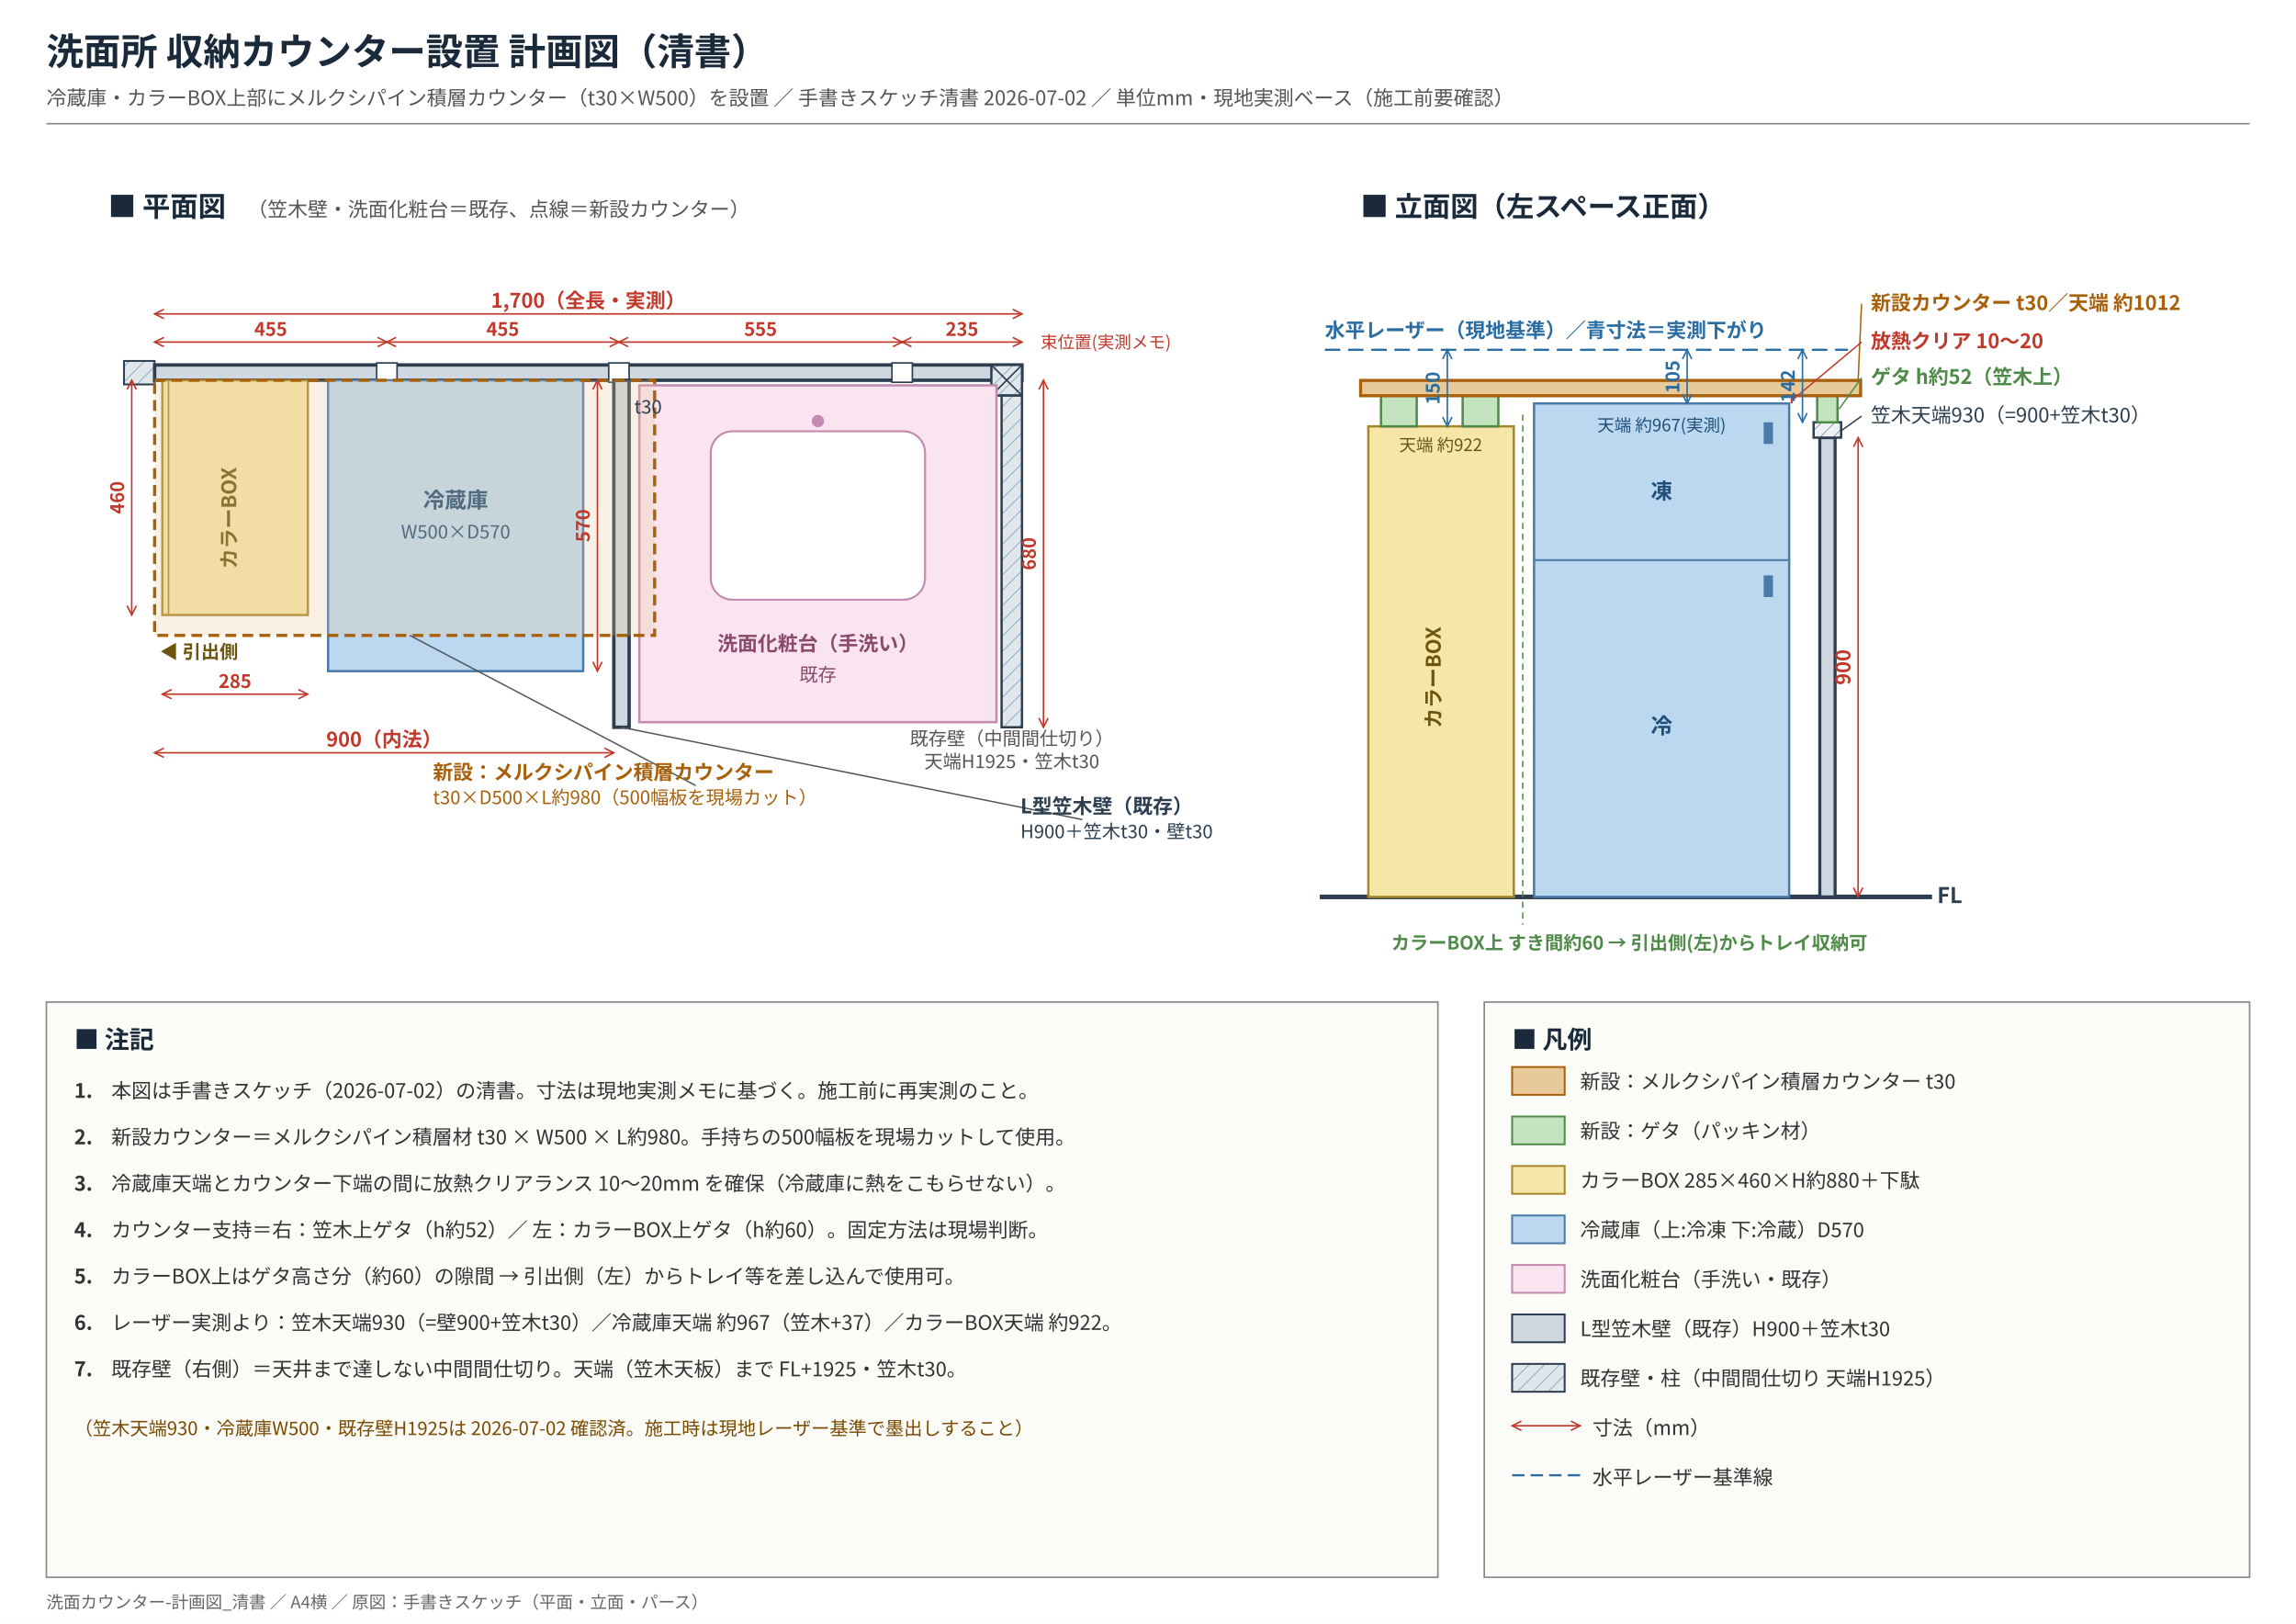
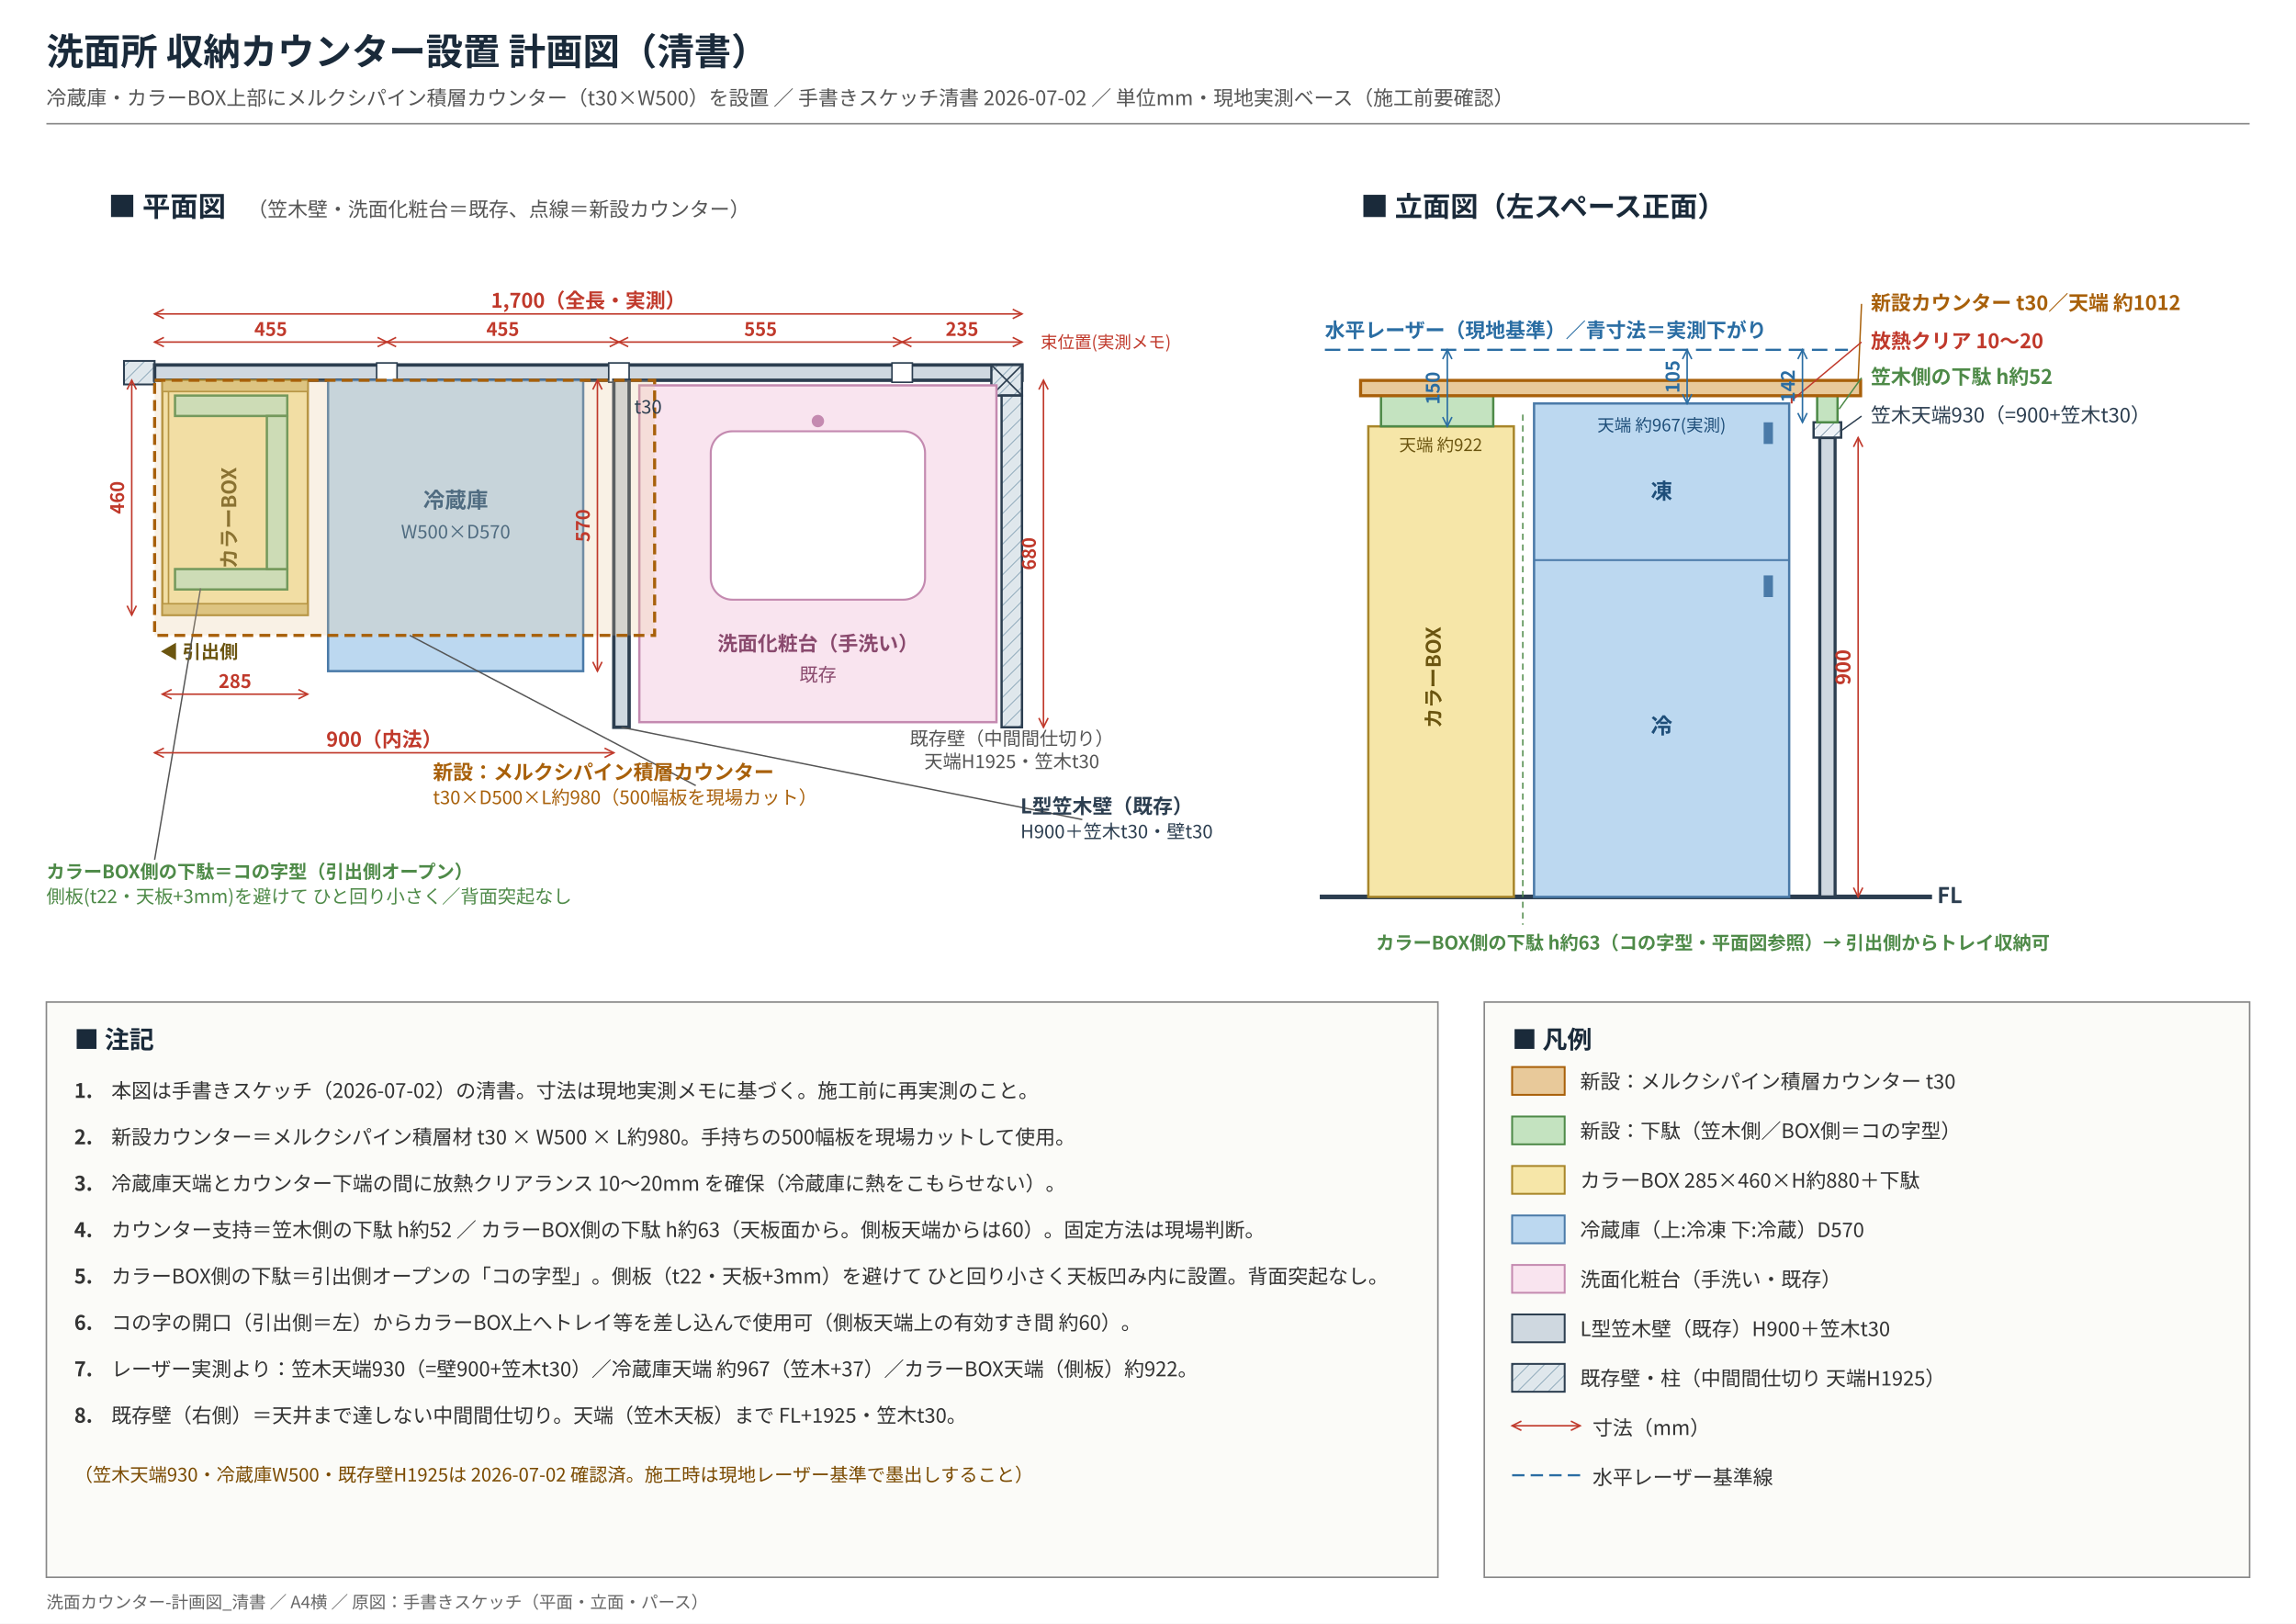
<svg xmlns="http://www.w3.org/2000/svg" viewBox="0 0 1485 1050" font-family="'Noto Sans CJK JP','Noto Sans JP',sans-serif">
  <defs>
    <marker id="dimS" markerWidth="10" markerHeight="10" refX="2" refY="5" orient="auto">
      <path d="M8,2 L2,5 L8,8" fill="none" stroke="#c0392b" stroke-width="1" />
    </marker>
    <marker id="dimE" markerWidth="10" markerHeight="10" refX="8" refY="5" orient="auto">
      <path d="M2,2 L8,5 L2,8" fill="none" stroke="#c0392b" stroke-width="1" />
    </marker>
    <marker id="dimSb" markerWidth="10" markerHeight="10" refX="2" refY="5" orient="auto">
      <path d="M8,2 L2,5 L8,8" fill="none" stroke="#2a6da3" stroke-width="1" />
    </marker>
    <marker id="dimEb" markerWidth="10" markerHeight="10" refX="8" refY="5" orient="auto">
      <path d="M2,2 L8,5 L2,8" fill="none" stroke="#2a6da3" stroke-width="1" />
    </marker>
    <pattern id="col" width="7" height="7" patternUnits="userSpaceOnUse" patternTransform="rotate(45)">
      <rect width="7" height="7" fill="#dfe7ec" />
      <line x1="0" y1="0" x2="0" y2="7" stroke="#9bb3c2" stroke-width="1.3" />
    </pattern>
    <pattern id="kasagi" width="6" height="6" patternUnits="userSpaceOnUse" patternTransform="rotate(45)">
      <rect width="6" height="6" fill="#eef2f6" />
      <line x1="0" y1="0" x2="0" y2="6" stroke="#7d94a6" stroke-width="1" />
    </pattern>
  </defs>
  <rect x="0" y="0" width="1485" height="1050" fill="#ffffff" />
  <text x="30.0" y="42.0" font-size="24" fill="#1a2a3a" text-anchor="start" font-weight="bold">洗面所 収納カウンター設置 計画図（清書）</text>
  <text x="30.0" y="68.0" font-size="13" fill="#555" text-anchor="start">冷蔵庫・カラーBOX上部にメルクシパイン積層カウンター（t30×W500）を設置 ／ 手書きスケッチ清書 2026-07-02 ／ 単位mm・現地実測ベース（施工前要確認）</text>
  <line x1="30" y1="80" x2="1455" y2="80" stroke="#888" stroke-width="1" />
  <text x="70.0" y="140.0" font-size="18" fill="#1a2a3a" text-anchor="start" font-weight="bold">■ 平面図</text>
  <text x="160.0" y="140.0" font-size="13" fill="#555" text-anchor="start">（笠木壁・洗面化粧台＝既存、点線＝新設カウンター）</text>
  <rect x="80.2" y="233.4" width="19.8" height="15.2" fill="url(#col)" stroke="#2c3e50" stroke-width="1.2" />
  <rect x="100.0" y="236.0" width="561.0" height="9.9" fill="#cfd8e0" stroke="#2c3e50" stroke-width="2.2" />
  <rect x="243.6" y="234.7" width="13.2" height="12.5" fill="#ffffff" stroke="#2c3e50" stroke-width="1.0" />
  <rect x="393.7" y="234.7" width="13.2" height="12.5" fill="#ffffff" stroke="#2c3e50" stroke-width="1.0" />
  <rect x="576.9" y="234.7" width="13.2" height="12.5" fill="#ffffff" stroke="#2c3e50" stroke-width="1.0" />
  <rect x="397.0" y="245.9" width="9.9" height="224.4" fill="#cfd8e0" stroke="#2c3e50" stroke-width="2.2" />
  <rect x="641.2" y="236.0" width="19.8" height="19.8" fill="url(#col)" stroke="#2c3e50" stroke-width="1.5" />
  <line x1="641.2" y1="236.0" x2="661.0" y2="255.8" stroke="#2c3e50" stroke-width="1" />
  <line x1="661.0" y1="236.0" x2="641.2" y2="255.8" stroke="#2c3e50" stroke-width="1" />
  <rect x="647.8" y="255.8" width="13.2" height="214.5" fill="url(#col)" stroke="#2c3e50" stroke-width="1.5" />
  <text x="654.4" y="481.9" font-size="12" fill="#555" text-anchor="middle">既存壁（中間間仕切り）</text>
  <text x="654.4" y="496.7" font-size="12" fill="#555" text-anchor="middle">天端H1925・笠木t30</text>
  <rect x="105.0" y="245.9" width="94.1" height="151.8" fill="#f6e6a8" stroke="#a8862a" stroke-width="1.5" />
  <line x1="109.0" y1="245.9" x2="109.0" y2="397.7" stroke="#a8862a" stroke-width="1" />
+   <rect x="105.0" y="245.9" width="94.1" height="7.3" fill="#d9c37a" stroke="#a8862a" stroke-width="1.0" />
+   <rect x="105.0" y="390.4" width="94.1" height="7.3" fill="#d9c37a" stroke="#a8862a" stroke-width="1.0" />
  <text x="152.8" y="335.0" font-size="13" fill="#6b5510" text-anchor="middle" font-weight="bold" transform="rotate(-90 152.8 335.0)">カラーBOX</text>
+   <rect x="113.2" y="255.8" width="72.6" height="13.2" fill="#c4e3c0" stroke="#4e8a48" stroke-width="1.5" />
+   <rect x="113.2" y="368.0" width="72.6" height="13.2" fill="#c4e3c0" stroke="#4e8a48" stroke-width="1.5" />
+   <rect x="172.6" y="269.0" width="13.2" height="99.0" fill="#c4e3c0" stroke="#4e8a48" stroke-width="1.5" />
  <text x="103.3" y="425.8" font-size="12" fill="#6b5510" text-anchor="start" font-weight="bold">◀ 引出側</text>
+   <line x1="100.0" y1="556.0" x2="129.7" y2="380.5" stroke="#555" stroke-width="0.9" />
+   <text x="30.0" y="568.0" font-size="12" fill="#4e8a48" text-anchor="start" font-weight="bold">カラーBOX側の下駄＝コの字型（引出側オープン）</text>
+   <text x="30.0" y="584.0" font-size="12" fill="#4e8a48" text-anchor="start">側板(t22・天板+3mm)を避けて ひと回り小さく／背面突起なし</text>
  <rect x="212.2" y="245.9" width="165.0" height="188.1" fill="#bcd8f0" stroke="#4a7aa8" stroke-width="1.5" />
  <text x="294.7" y="328.4" font-size="14" fill="#1e4e79" text-anchor="middle" font-weight="bold">冷蔵庫</text>
  <text x="294.7" y="348.2" font-size="12" fill="#1e4e79" text-anchor="middle">W500×D570</text>
  <rect x="413.5" y="249.2" width="231.0" height="217.8" fill="#f9e4ef" stroke="#c48ab0" stroke-width="1.5" />
  <rect x="459.7" y="278.9" width="138.6" height="108.9" rx="14" fill="#ffffff" stroke="#c48ab0" stroke-width="1.3" />
  <circle cx="529.0" cy="272.3" r="4" fill="#c48ab0" />
  <text x="529.0" y="420.8" font-size="13" fill="#8a4a6e" text-anchor="middle" font-weight="bold">洗面化粧台（手洗い）</text>
  <text x="529.0" y="440.6" font-size="12" fill="#8a4a6e" text-anchor="middle">既存</text>
  <rect x="100.0" y="245.9" width="323.4" height="165.0" fill="#e8c99a" stroke="#a8600a" stroke-width="2.0" stroke-dasharray="7 4" fill-opacity="0.25" />
  <line x1="265.0" y1="410.9" x2="450.0" y2="508.0" stroke="#555" stroke-width="0.9" />
  <text x="280.0" y="504.0" font-size="13" fill="#a8600a" text-anchor="start" font-weight="bold">新設：メルクシパイン積層カウンター</text>
  <text x="280.0" y="520.0" font-size="12" fill="#a8600a" text-anchor="start">t30×D500×L約980（500幅板を現場カット）</text>
  <line x1="401.9" y1="470.3" x2="700.0" y2="530.0" stroke="#555" stroke-width="0.9" />
  <text x="660.0" y="526.0" font-size="13" fill="#2c3e50" text-anchor="start" font-weight="bold">L型笠木壁（既存）</text>
  <text x="660.0" y="542.0" font-size="12" fill="#2c3e50" text-anchor="start">H900＋笠木t30・壁t30</text>
  <text x="410.2" y="267.4" font-size="12" fill="#2c3e50" text-anchor="start">t30</text>
  <line x1="100.0" y1="203.0" x2="661.0" y2="203.0" stroke="#c0392b" stroke-width="1" marker-start="url(#dimS)" marker-end="url(#dimE)" />
  <text x="380.5" y="199.0" font-size="13" fill="#c0392b" text-anchor="middle" font-weight="bold">1,700（全長・実測）</text>
  <line x1="100.0" y1="221.2" x2="250.2" y2="221.2" stroke="#c0392b" stroke-width="1" marker-start="url(#dimS)" marker-end="url(#dimE)" />
  <text x="175.1" y="217.2" font-size="12" fill="#c0392b" text-anchor="middle" font-weight="bold">455</text>
  <line x1="250.2" y1="221.2" x2="400.3" y2="221.2" stroke="#c0392b" stroke-width="1" marker-start="url(#dimS)" marker-end="url(#dimE)" />
  <text x="325.2" y="217.2" font-size="12" fill="#c0392b" text-anchor="middle" font-weight="bold">455</text>
  <line x1="400.3" y1="221.2" x2="583.5" y2="221.2" stroke="#c0392b" stroke-width="1" marker-start="url(#dimS)" marker-end="url(#dimE)" />
  <text x="491.9" y="217.2" font-size="12" fill="#c0392b" text-anchor="middle" font-weight="bold">555</text>
  <line x1="583.5" y1="221.2" x2="661.0" y2="221.2" stroke="#c0392b" stroke-width="1" marker-start="url(#dimS)" marker-end="url(#dimE)" />
  <text x="622.2" y="217.2" font-size="12" fill="#c0392b" text-anchor="middle" font-weight="bold">235</text>
  <text x="673.0" y="225.2" font-size="11" fill="#c0392b" text-anchor="start">束位置(実測メモ)</text>
  <line x1="100.0" y1="486.8" x2="397.0" y2="486.8" stroke="#c0392b" stroke-width="1" marker-start="url(#dimS)" marker-end="url(#dimE)" />
  <text x="248.5" y="482.8" font-size="13" fill="#c0392b" text-anchor="middle" font-weight="bold">900（内法）</text>
  <line x1="105.0" y1="448.9" x2="199.0" y2="448.9" stroke="#c0392b" stroke-width="1" marker-start="url(#dimS)" marker-end="url(#dimE)" />
  <text x="152.0" y="444.9" font-size="12" fill="#c0392b" text-anchor="middle" font-weight="bold">285</text>
  <line x1="85.2" y1="245.9" x2="85.2" y2="397.7" stroke="#c0392b" stroke-width="1" marker-start="url(#dimS)" marker-end="url(#dimE)" />
  <text x="80.2" y="321.8" font-size="12" fill="#c0392b" text-anchor="middle" font-weight="bold" transform="rotate(-90 80.2 321.8)">460</text>
  <line x1="386.4" y1="245.9" x2="386.4" y2="434.0" stroke="#c0392b" stroke-width="1" marker-start="url(#dimS)" marker-end="url(#dimE)" />
  <text x="381.4" y="339.9" font-size="12" fill="#c0392b" text-anchor="middle" font-weight="bold" transform="rotate(-90 381.4 339.9)">570</text>
  <line x1="674.9" y1="245.9" x2="674.9" y2="470.3" stroke="#c0392b" stroke-width="1" marker-start="url(#dimS)" marker-end="url(#dimE)" />
  <text x="669.9" y="358.1" font-size="12" fill="#c0392b" text-anchor="middle" font-weight="bold" transform="rotate(-90 669.9 358.1)">680</text>
  <text x="880.0" y="140.0" font-size="18" fill="#1a2a3a" text-anchor="start" font-weight="bold">■ 立面図（左スペース正面）</text>
  <line x1="853.6" y1="580.0" x2="1249.6" y2="580.0" stroke="#2c3e50" stroke-width="3" />
  <text x="1252.9" y="584.0" font-size="14" fill="#2c3e50" text-anchor="start" font-weight="bold">FL</text>
  <rect x="885.0" y="275.7" width="94.1" height="304.3" fill="#f6e6a8" stroke="#a8862a" stroke-width="1.5" />
  <text x="931.8" y="438.1" font-size="13" fill="#6b5510" text-anchor="middle" font-weight="bold" transform="rotate(-90 931.8 438.1)">カラーBOX</text>
  <text x="931.8" y="291.7" font-size="11" fill="#6b5510" text-anchor="middle">天端 約922</text>
  <rect x="992.2" y="260.9" width="165.0" height="319.1" fill="#bcd8f0" stroke="#4a7aa8" stroke-width="1.5" />
  <line x1="992.2" y1="362.2" x2="1157.2" y2="362.2" stroke="#4a7aa8" stroke-width="1.2" />
  <text x="1074.7" y="278.9" font-size="11" fill="#1e4e79" text-anchor="middle">天端 約967(実測)</text>
  <text x="1074.7" y="322.6" font-size="14" fill="#1e4e79" text-anchor="middle" font-weight="bold">凍</text>
  <text x="1074.7" y="474.4" font-size="14" fill="#1e4e79" text-anchor="middle" font-weight="bold">冷</text>
  <rect x="1140.7" y="372.1" width="6" height="14" fill="#4a7aa8" />
  <rect x="1140.7" y="273.1" width="6" height="14" fill="#4a7aa8" />
  <rect x="1177.0" y="283.0" width="9.9" height="297.0" fill="#cfd8e0" stroke="#2c3e50" stroke-width="2.0" />
  <rect x="1173.0" y="273.1" width="17.8" height="9.9" fill="url(#kasagi)" stroke="#2c3e50" stroke-width="1.5" />
  <rect x="1175.3" y="255.9" width="13.2" height="17.2" fill="#c4e3c0" stroke="#4e8a48" stroke-width="1.5" />
-   <rect x="893.2" y="255.9" width="23.1" height="19.8" fill="#c4e3c0" stroke="#4e8a48" stroke-width="1.5" />
-   <rect x="946.0" y="255.9" width="23.1" height="19.8" fill="#c4e3c0" stroke="#4e8a48" stroke-width="1.5" />
+   <rect x="893.2" y="255.9" width="72.6" height="19.8" fill="#c4e3c0" stroke="#4e8a48" stroke-width="1.5" />
  <rect x="880.0" y="246.0" width="323.4" height="9.9" fill="#e8c99a" stroke="#a8600a" stroke-width="2.0" />
  <line x1="1158.8" y1="260.9" x2="1158.8" y2="255.9" stroke="#c0392b" stroke-width="1.2" />
  <line x1="1204.0" y1="196.5" x2="1201.8" y2="246.0" stroke="#a8600a" stroke-width="0.9" />
  <text x="1210.0" y="200.5" font-size="13" fill="#a8600a" text-anchor="start" font-weight="bold">新設カウンター t30／天端 約1012</text>
  <line x1="1204.0" y1="221.2" x2="1159.8" y2="258.2" stroke="#c0392b" stroke-width="0.9" />
  <text x="1210.0" y="225.2" font-size="13" fill="#c0392b" text-anchor="start" font-weight="bold">放熱クリア 10〜20</text>
  <line x1="1204.0" y1="244.3" x2="1189.5" y2="264.5" stroke="#4e8a48" stroke-width="0.9" />
-   <text x="1210.0" y="248.3" font-size="13" fill="#4e8a48" text-anchor="start" font-weight="bold">ゲタ h約52（笠木上）</text>
+   <text x="1210.0" y="248.3" font-size="13" fill="#4e8a48" text-anchor="start" font-weight="bold">笠木側の下駄 h約52</text>
  <line x1="1204.0" y1="269.1" x2="1191.5" y2="278.1" stroke="#2c3e50" stroke-width="0.9" />
  <text x="1210.0" y="273.1" font-size="13" fill="#2c3e50" text-anchor="start">笠木天端930（=900+笠木t30）</text>
  <line x1="856.9" y1="226.2" x2="1195.2" y2="226.2" stroke="#2a6da3" stroke-width="1.4" stroke-dasharray="10 5" />
  <text x="856.9" y="218.2" font-size="13" fill="#2a6da3" text-anchor="start" font-weight="bold">水平レーザー（現地基準）／青寸法＝実測下がり</text>
  <line x1="936.1" y1="226.2" x2="936.1" y2="275.7" stroke="#2a6da3" stroke-width="1" marker-start="url(#dimSb)" marker-end="url(#dimEb)" />
  <text x="931.1" y="251.0" font-size="12" fill="#2a6da3" text-anchor="middle" font-weight="bold" transform="rotate(-90 931.1 251.0)">150</text>
  <line x1="1091.2" y1="226.2" x2="1091.2" y2="260.9" stroke="#2a6da3" stroke-width="1" marker-start="url(#dimSb)" marker-end="url(#dimEb)" />
  <text x="1086.2" y="243.6" font-size="12" fill="#2a6da3" text-anchor="middle" font-weight="bold" transform="rotate(-90 1086.2 243.6)">105</text>
  <line x1="1165.8" y1="226.2" x2="1165.8" y2="273.1" stroke="#2a6da3" stroke-width="1" marker-start="url(#dimSb)" marker-end="url(#dimEb)" />
  <text x="1160.8" y="249.7" font-size="12" fill="#2a6da3" text-anchor="middle" font-weight="bold" transform="rotate(-90 1160.8 249.7)">142</text>
  <line x1="1201.8" y1="283.0" x2="1201.8" y2="580.0" stroke="#c0392b" stroke-width="1" marker-start="url(#dimS)" marker-end="url(#dimE)" />
  <text x="1196.8" y="431.5" font-size="13" fill="#c0392b" text-anchor="middle" font-weight="bold" transform="rotate(-90 1196.8 431.5)">900</text>
  <path d="M 984.9,268.1 L 984.9,598.0" stroke="#4e8a48" stroke-width="0.9" stroke-dasharray="4 3" />
-   <text x="899.8" y="614.0" font-size="12" fill="#4e8a48" text-anchor="start" font-weight="bold">カラーBOX上 すき間約60 → 引出側(左)からトレイ収納可</text>
+   <text x="889.9" y="614.0" font-size="12" fill="#4e8a48" text-anchor="start" font-weight="bold">カラーBOX側の下駄 h約63（コの字型・平面図参照）→ 引出側からトレイ収納可</text>
  <rect x="30" y="648" width="900" height="372" fill="#fbfbf8" stroke="#888" stroke-width="1" />
  <text x="48.0" y="678.0" font-size="16" fill="#1a2a3a" text-anchor="start" font-weight="bold">■ 注記</text>
  <text x="48.0" y="710.0" font-size="13" fill="#333" text-anchor="start" font-weight="bold">1.</text>
  <text x="72.0" y="710.0" font-size="13" fill="#333" text-anchor="start">本図は手書きスケッチ（2026-07-02）の清書。寸法は現地実測メモに基づく。施工前に再実測のこと。</text>
  <text x="48.0" y="740.0" font-size="13" fill="#333" text-anchor="start" font-weight="bold">2.</text>
  <text x="72.0" y="740.0" font-size="13" fill="#333" text-anchor="start">新設カウンター＝メルクシパイン積層材 t30 × W500 × L約980。手持ちの500幅板を現場カットして使用。</text>
  <text x="48.0" y="770.0" font-size="13" fill="#333" text-anchor="start" font-weight="bold">3.</text>
  <text x="72.0" y="770.0" font-size="13" fill="#333" text-anchor="start">冷蔵庫天端とカウンター下端の間に放熱クリアランス 10〜20mm を確保（冷蔵庫に熱をこもらせない）。</text>
  <text x="48.0" y="800.0" font-size="13" fill="#333" text-anchor="start" font-weight="bold">4.</text>
-   <text x="72.0" y="800.0" font-size="13" fill="#333" text-anchor="start">カウンター支持＝右：笠木上ゲタ（h約52）／ 左：カラーBOX上ゲタ（h約60）。固定方法は現場判断。</text>
+   <text x="72.0" y="800.0" font-size="13" fill="#333" text-anchor="start">カウンター支持＝笠木側の下駄 h約52 ／ カラーBOX側の下駄 h約63（天板面から。側板天端からは60）。固定方法は現場判断。</text>
  <text x="48.0" y="830.0" font-size="13" fill="#333" text-anchor="start" font-weight="bold">5.</text>
-   <text x="72.0" y="830.0" font-size="13" fill="#333" text-anchor="start">カラーBOX上はゲタ高さ分（約60）の隙間 → 引出側（左）からトレイ等を差し込んで使用可。</text>
+   <text x="72.0" y="830.0" font-size="13" fill="#333" text-anchor="start">カラーBOX側の下駄＝引出側オープンの「コの字型」。側板（t22・天板+3mm）を避けて ひと回り小さく天板凹み内に設置。背面突起なし。</text>
  <text x="48.0" y="860.0" font-size="13" fill="#333" text-anchor="start" font-weight="bold">6.</text>
-   <text x="72.0" y="860.0" font-size="13" fill="#333" text-anchor="start">レーザー実測より：笠木天端930（=壁900+笠木t30）／冷蔵庫天端 約967（笠木+37）／カラーBOX天端 約922。</text>
+   <text x="72.0" y="860.0" font-size="13" fill="#333" text-anchor="start">コの字の開口（引出側＝左）からカラーBOX上へトレイ等を差し込んで使用可（側板天端上の有効すき間 約60）。</text>
  <text x="48.0" y="890.0" font-size="13" fill="#333" text-anchor="start" font-weight="bold">7.</text>
-   <text x="72.0" y="890.0" font-size="13" fill="#333" text-anchor="start">既存壁（右側）＝天井まで達しない中間間仕切り。天端（笠木天板）まで FL+1925・笠木t30。</text>
-   <text x="48.0" y="928.0" font-size="12" fill="#7a4a00" text-anchor="start">（笠木天端930・冷蔵庫W500・既存壁H1925は 2026-07-02 確認済。施工時は現地レーザー基準で墨出しすること）</text>
+   <text x="72.0" y="890.0" font-size="13" fill="#333" text-anchor="start">レーザー実測より：笠木天端930（=壁900+笠木t30）／冷蔵庫天端 約967（笠木+37）／カラーBOX天端（側板）約922。</text>
+   <text x="48.0" y="920.0" font-size="13" fill="#333" text-anchor="start" font-weight="bold">8.</text>
+   <text x="72.0" y="920.0" font-size="13" fill="#333" text-anchor="start">既存壁（右側）＝天井まで達しない中間間仕切り。天端（笠木天板）まで FL+1925・笠木t30。</text>
+   <text x="48.0" y="958.0" font-size="12" fill="#7a4a00" text-anchor="start">（笠木天端930・冷蔵庫W500・既存壁H1925は 2026-07-02 確認済。施工時は現地レーザー基準で墨出しすること）</text>
  <rect x="960" y="648" width="495" height="372" fill="#fbfbf8" stroke="#888" stroke-width="1" />
  <text x="978.0" y="678.0" font-size="16" fill="#1a2a3a" text-anchor="start" font-weight="bold">■ 凡例</text>
  <rect x="978.0" y="690.0" width="34.0" height="18.0" fill="#e8c99a" stroke="#a8600a" stroke-width="1.2" />
  <text x="1022.0" y="704.0" font-size="13" fill="#333" text-anchor="start">新設：メルクシパイン積層カウンター t30</text>
  <rect x="978.0" y="722.0" width="34.0" height="18.0" fill="#c4e3c0" stroke="#4e8a48" stroke-width="1.2" />
-   <text x="1022.0" y="736.0" font-size="13" fill="#333" text-anchor="start">新設：ゲタ（パッキン材）</text>
+   <text x="1022.0" y="736.0" font-size="13" fill="#333" text-anchor="start">新設：下駄（笠木側／BOX側＝コの字型）</text>
  <rect x="978.0" y="754.0" width="34.0" height="18.0" fill="#f6e6a8" stroke="#a8862a" stroke-width="1.2" />
  <text x="1022.0" y="768.0" font-size="13" fill="#333" text-anchor="start">カラーBOX 285×460×H約880＋下駄</text>
  <rect x="978.0" y="786.0" width="34.0" height="18.0" fill="#bcd8f0" stroke="#4a7aa8" stroke-width="1.2" />
  <text x="1022.0" y="800.0" font-size="13" fill="#333" text-anchor="start">冷蔵庫（上:冷凍 下:冷蔵）D570</text>
  <rect x="978.0" y="818.0" width="34.0" height="18.0" fill="#f9e4ef" stroke="#c48ab0" stroke-width="1.2" />
  <text x="1022.0" y="832.0" font-size="13" fill="#333" text-anchor="start">洗面化粧台（手洗い・既存）</text>
  <rect x="978.0" y="850.0" width="34.0" height="18.0" fill="#cfd8e0" stroke="#2c3e50" stroke-width="1.2" />
  <text x="1022.0" y="864.0" font-size="13" fill="#333" text-anchor="start">L型笠木壁（既存）H900＋笠木t30</text>
  <rect x="978.0" y="882.0" width="34.0" height="18.0" fill="url(#col)" stroke="#2c3e50" stroke-width="1.2" />
  <text x="1022.0" y="896.0" font-size="13" fill="#333" text-anchor="start">既存壁・柱（中間間仕切り 天端H1925）</text>
  <line x1="978" y1="922" x2="1022" y2="922" stroke="#c0392b" stroke-width="1" marker-start="url(#dimS)" marker-end="url(#dimE)" />
  <text x="1030.0" y="928.0" font-size="13" fill="#333" text-anchor="start">寸法（mm）</text>
  <line x1="978" y1="954" x2="1022" y2="954" stroke="#2a6da3" stroke-width="1.4" stroke-dasharray="8 4" />
  <text x="1030.0" y="960.0" font-size="13" fill="#333" text-anchor="start">水平レーザー基準線</text>
  <text x="30.0" y="1040.0" font-size="11" fill="#666" text-anchor="start">洗面カウンター-計画図_清書 ／ A4横 ／ 原図：手書きスケッチ（平面・立面・パース）</text>
</svg>
